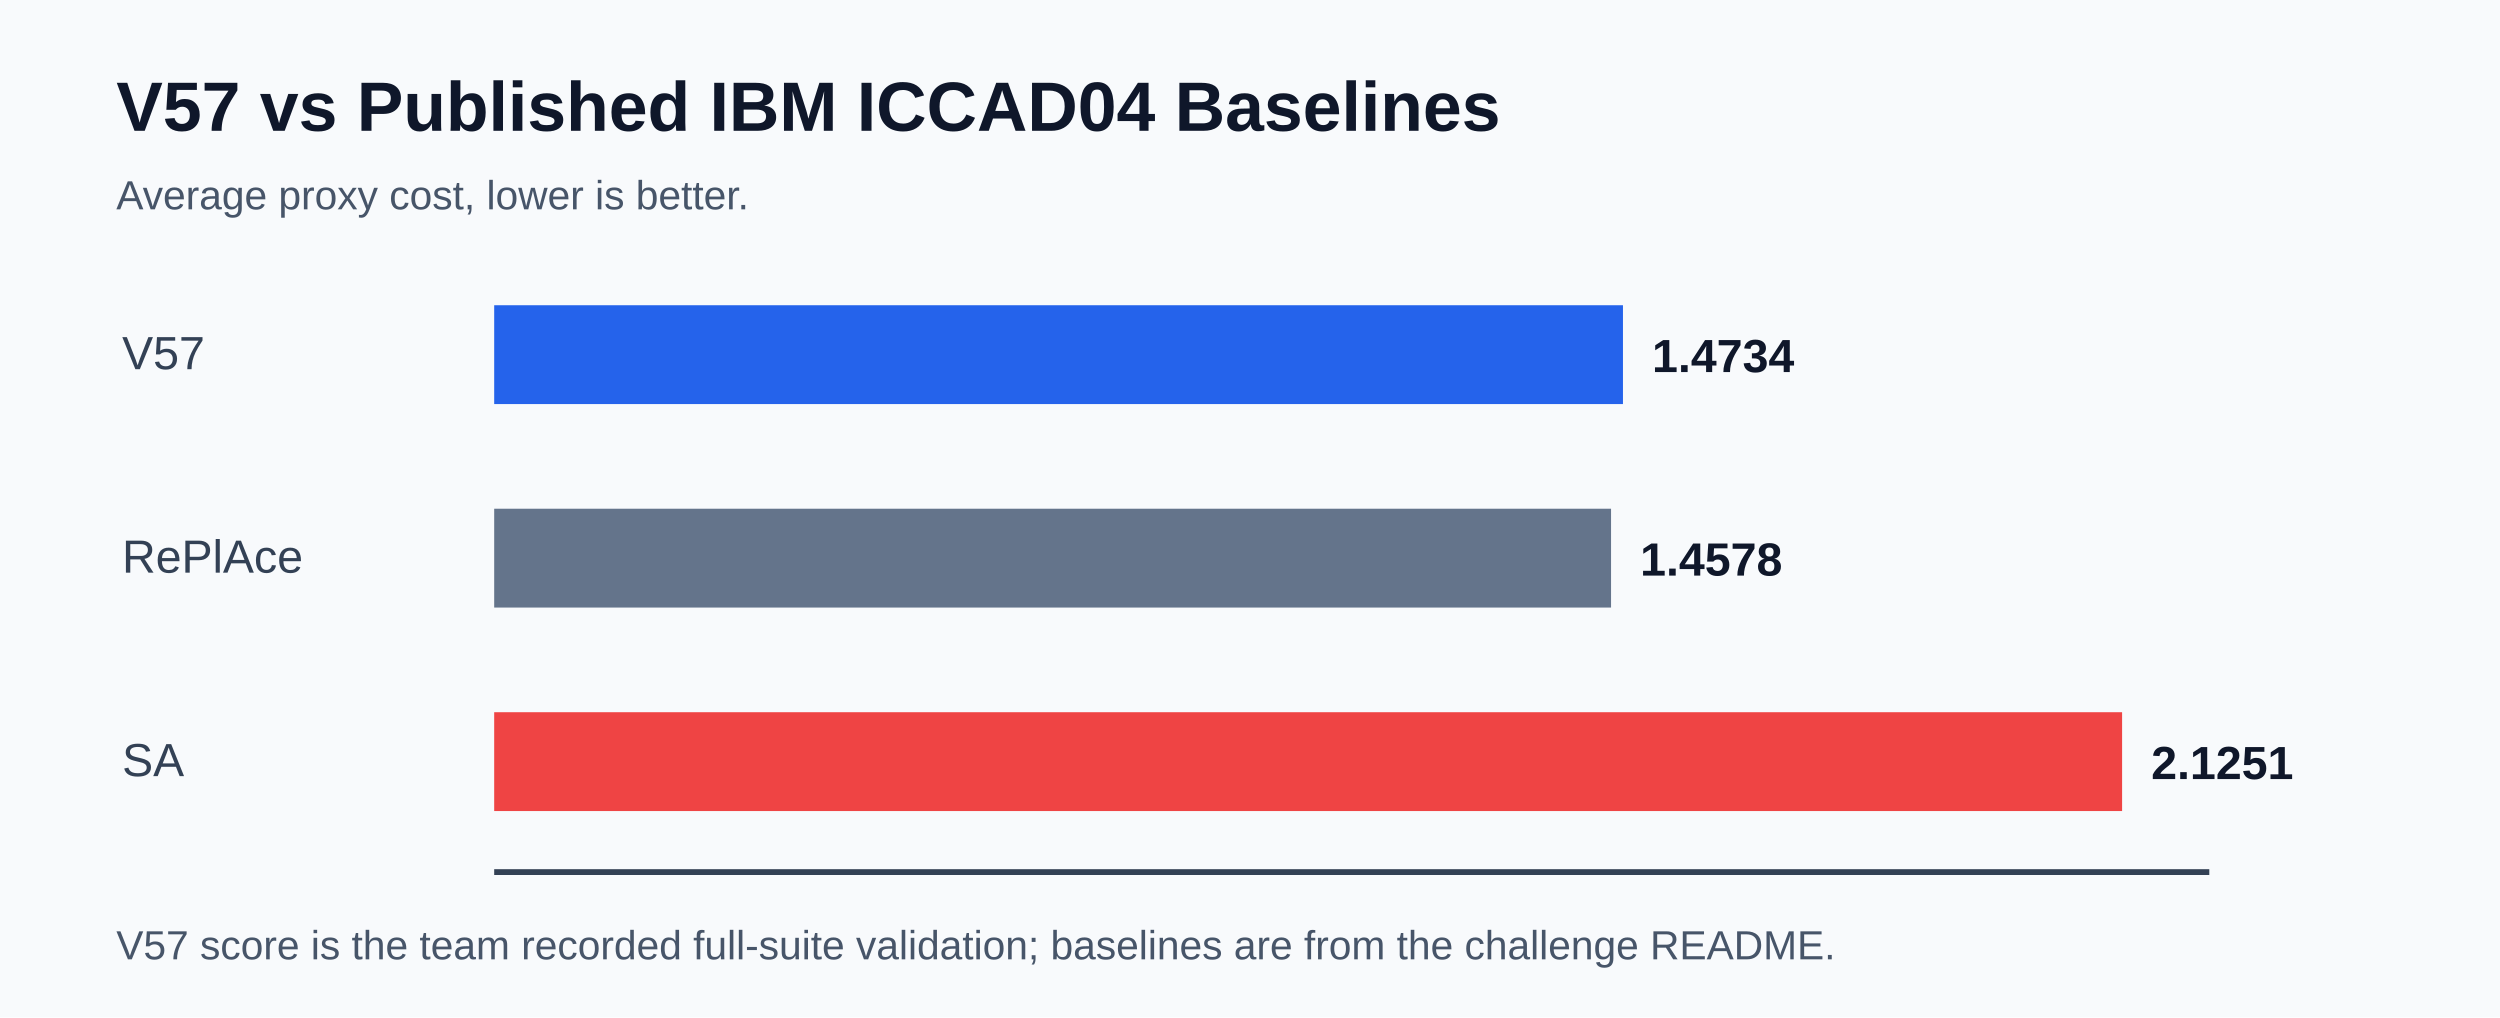
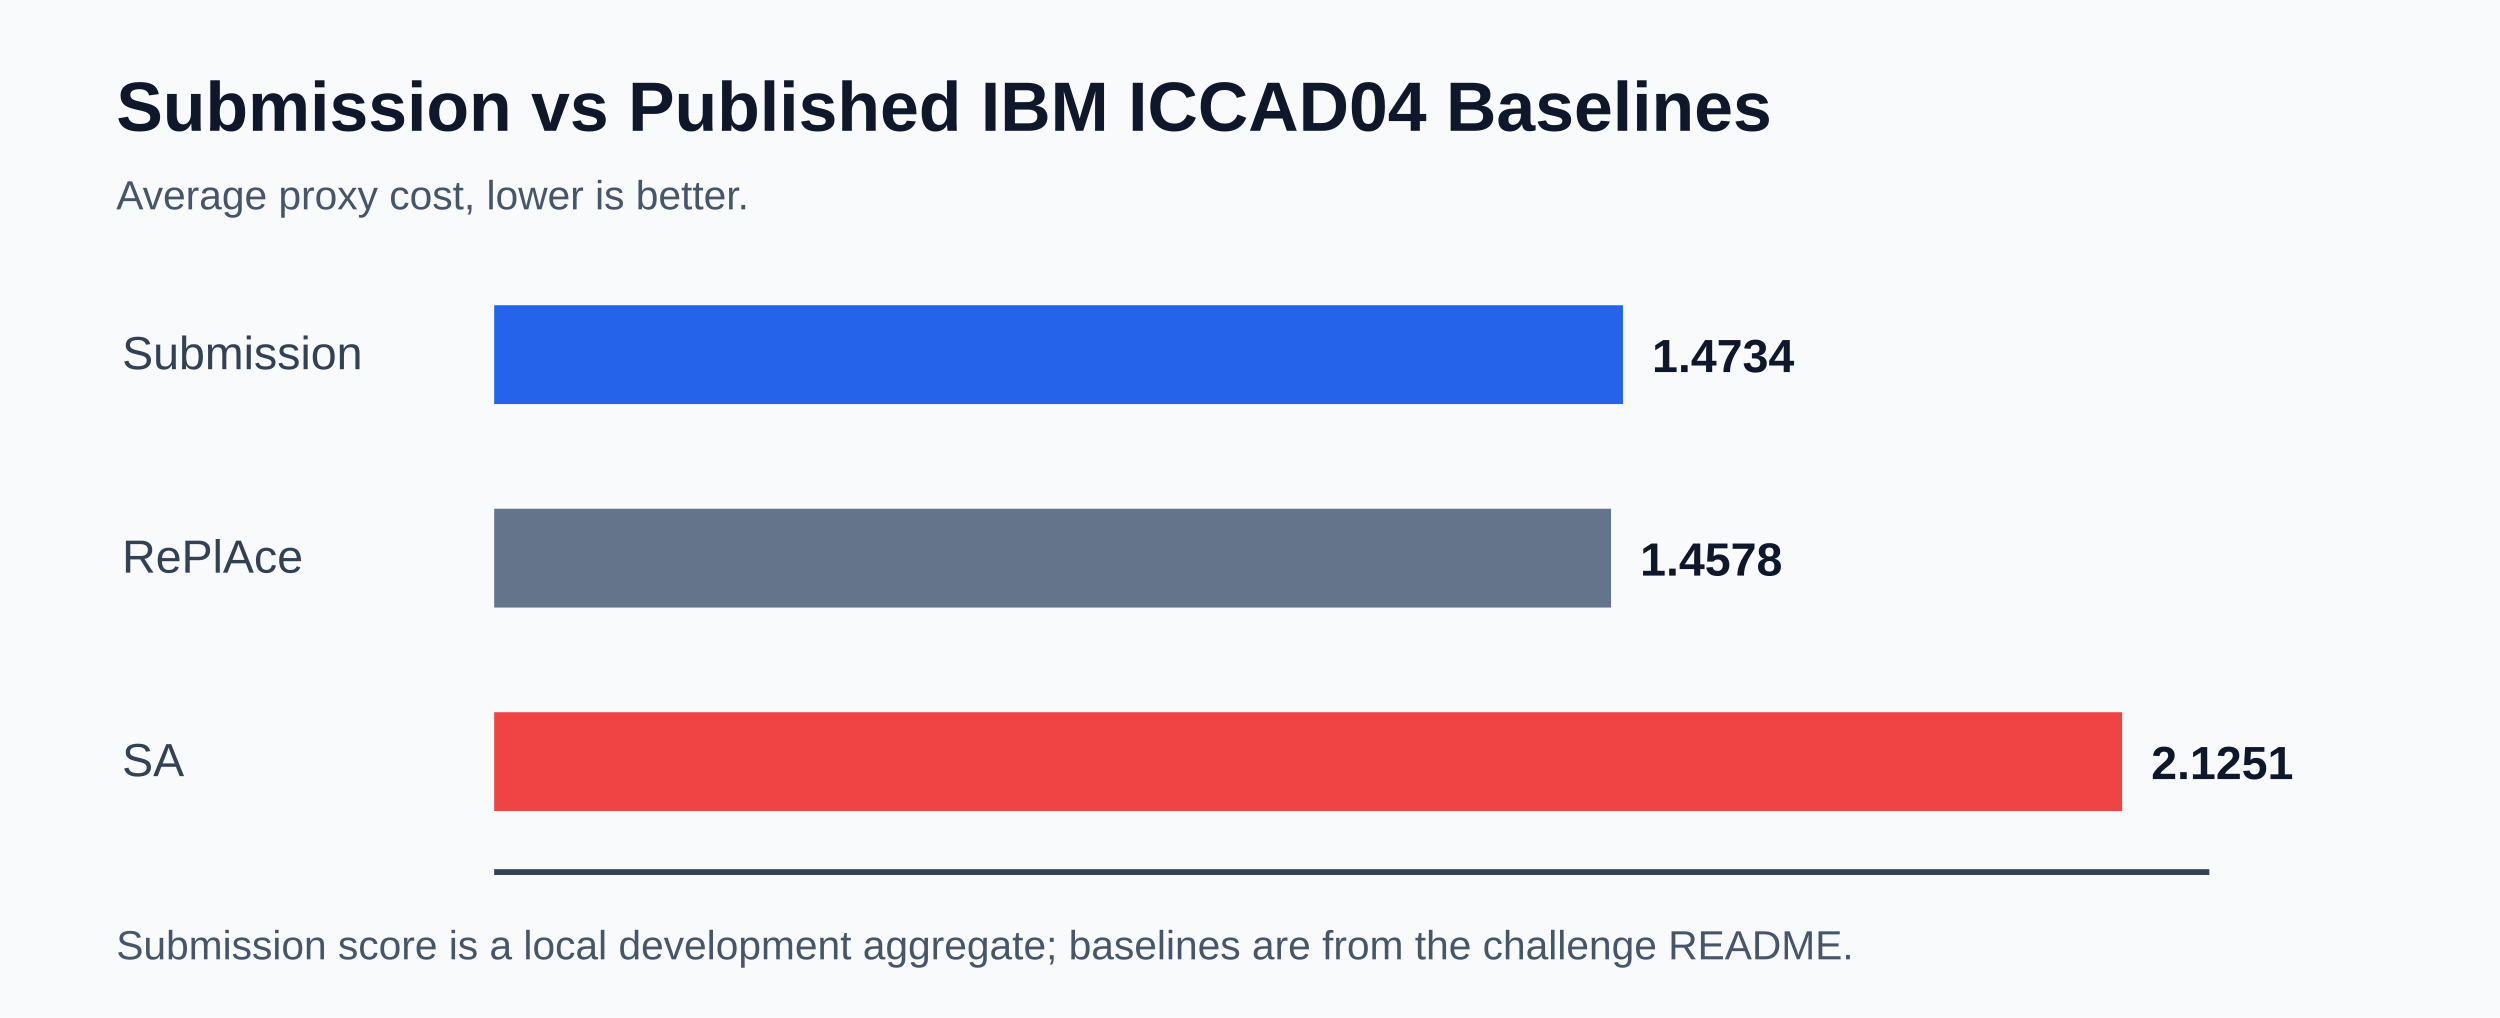
<svg xmlns="http://www.w3.org/2000/svg" width="860" height="350" viewBox="0 0 860 350">
  <style>.bg{fill:#f8fafc}.title{font:700 24px Arial,sans-serif;fill:#0f172a}.note{font:14px Arial,sans-serif;fill:#475569}.label{font:16px Arial,sans-serif;fill:#334155}.value{font:700 16px Arial,sans-serif;fill:#0f172a}.axis{stroke:#334155;stroke-width:2}</style>
  <rect class="bg" width="860" height="350" />
-   <text x="40" y="45" class="title">V57 vs Published IBM ICCAD04 Baselines</text>
+   <text x="40" y="45" class="title">Submission vs Published IBM ICCAD04 Baselines</text>
  <text x="40" y="72" class="note">Average proxy cost, lower is better.</text>
  <line x1="170" y1="300" x2="760" y2="300" class="axis" />
-   <text x="42" y="127" class="label">V57</text>
+   <text x="42" y="127" class="label">Submission</text>
  <rect x="170" y="105" width="388.3" height="34" fill="#2563eb" />
  <text x="568.3" y="128" class="value">1.4734</text>
  <text x="42" y="197" class="label">RePlAce</text>
  <rect x="170" y="175" width="384.2" height="34" fill="#64748b" />
  <text x="564.2" y="198" class="value">1.4578</text>
  <text x="42" y="267" class="label">SA</text>
  <rect x="170" y="245" width="560.0" height="34" fill="#ef4444" />
  <text x="740.0" y="268" class="value">2.1251</text>
-   <text x="40" y="330" class="note">V57 score is the team recorded full-suite validation; baselines are from the challenge README.</text>
+   <text x="40" y="330" class="note">Submission score is a local development aggregate; baselines are from the challenge README.</text>
</svg>
